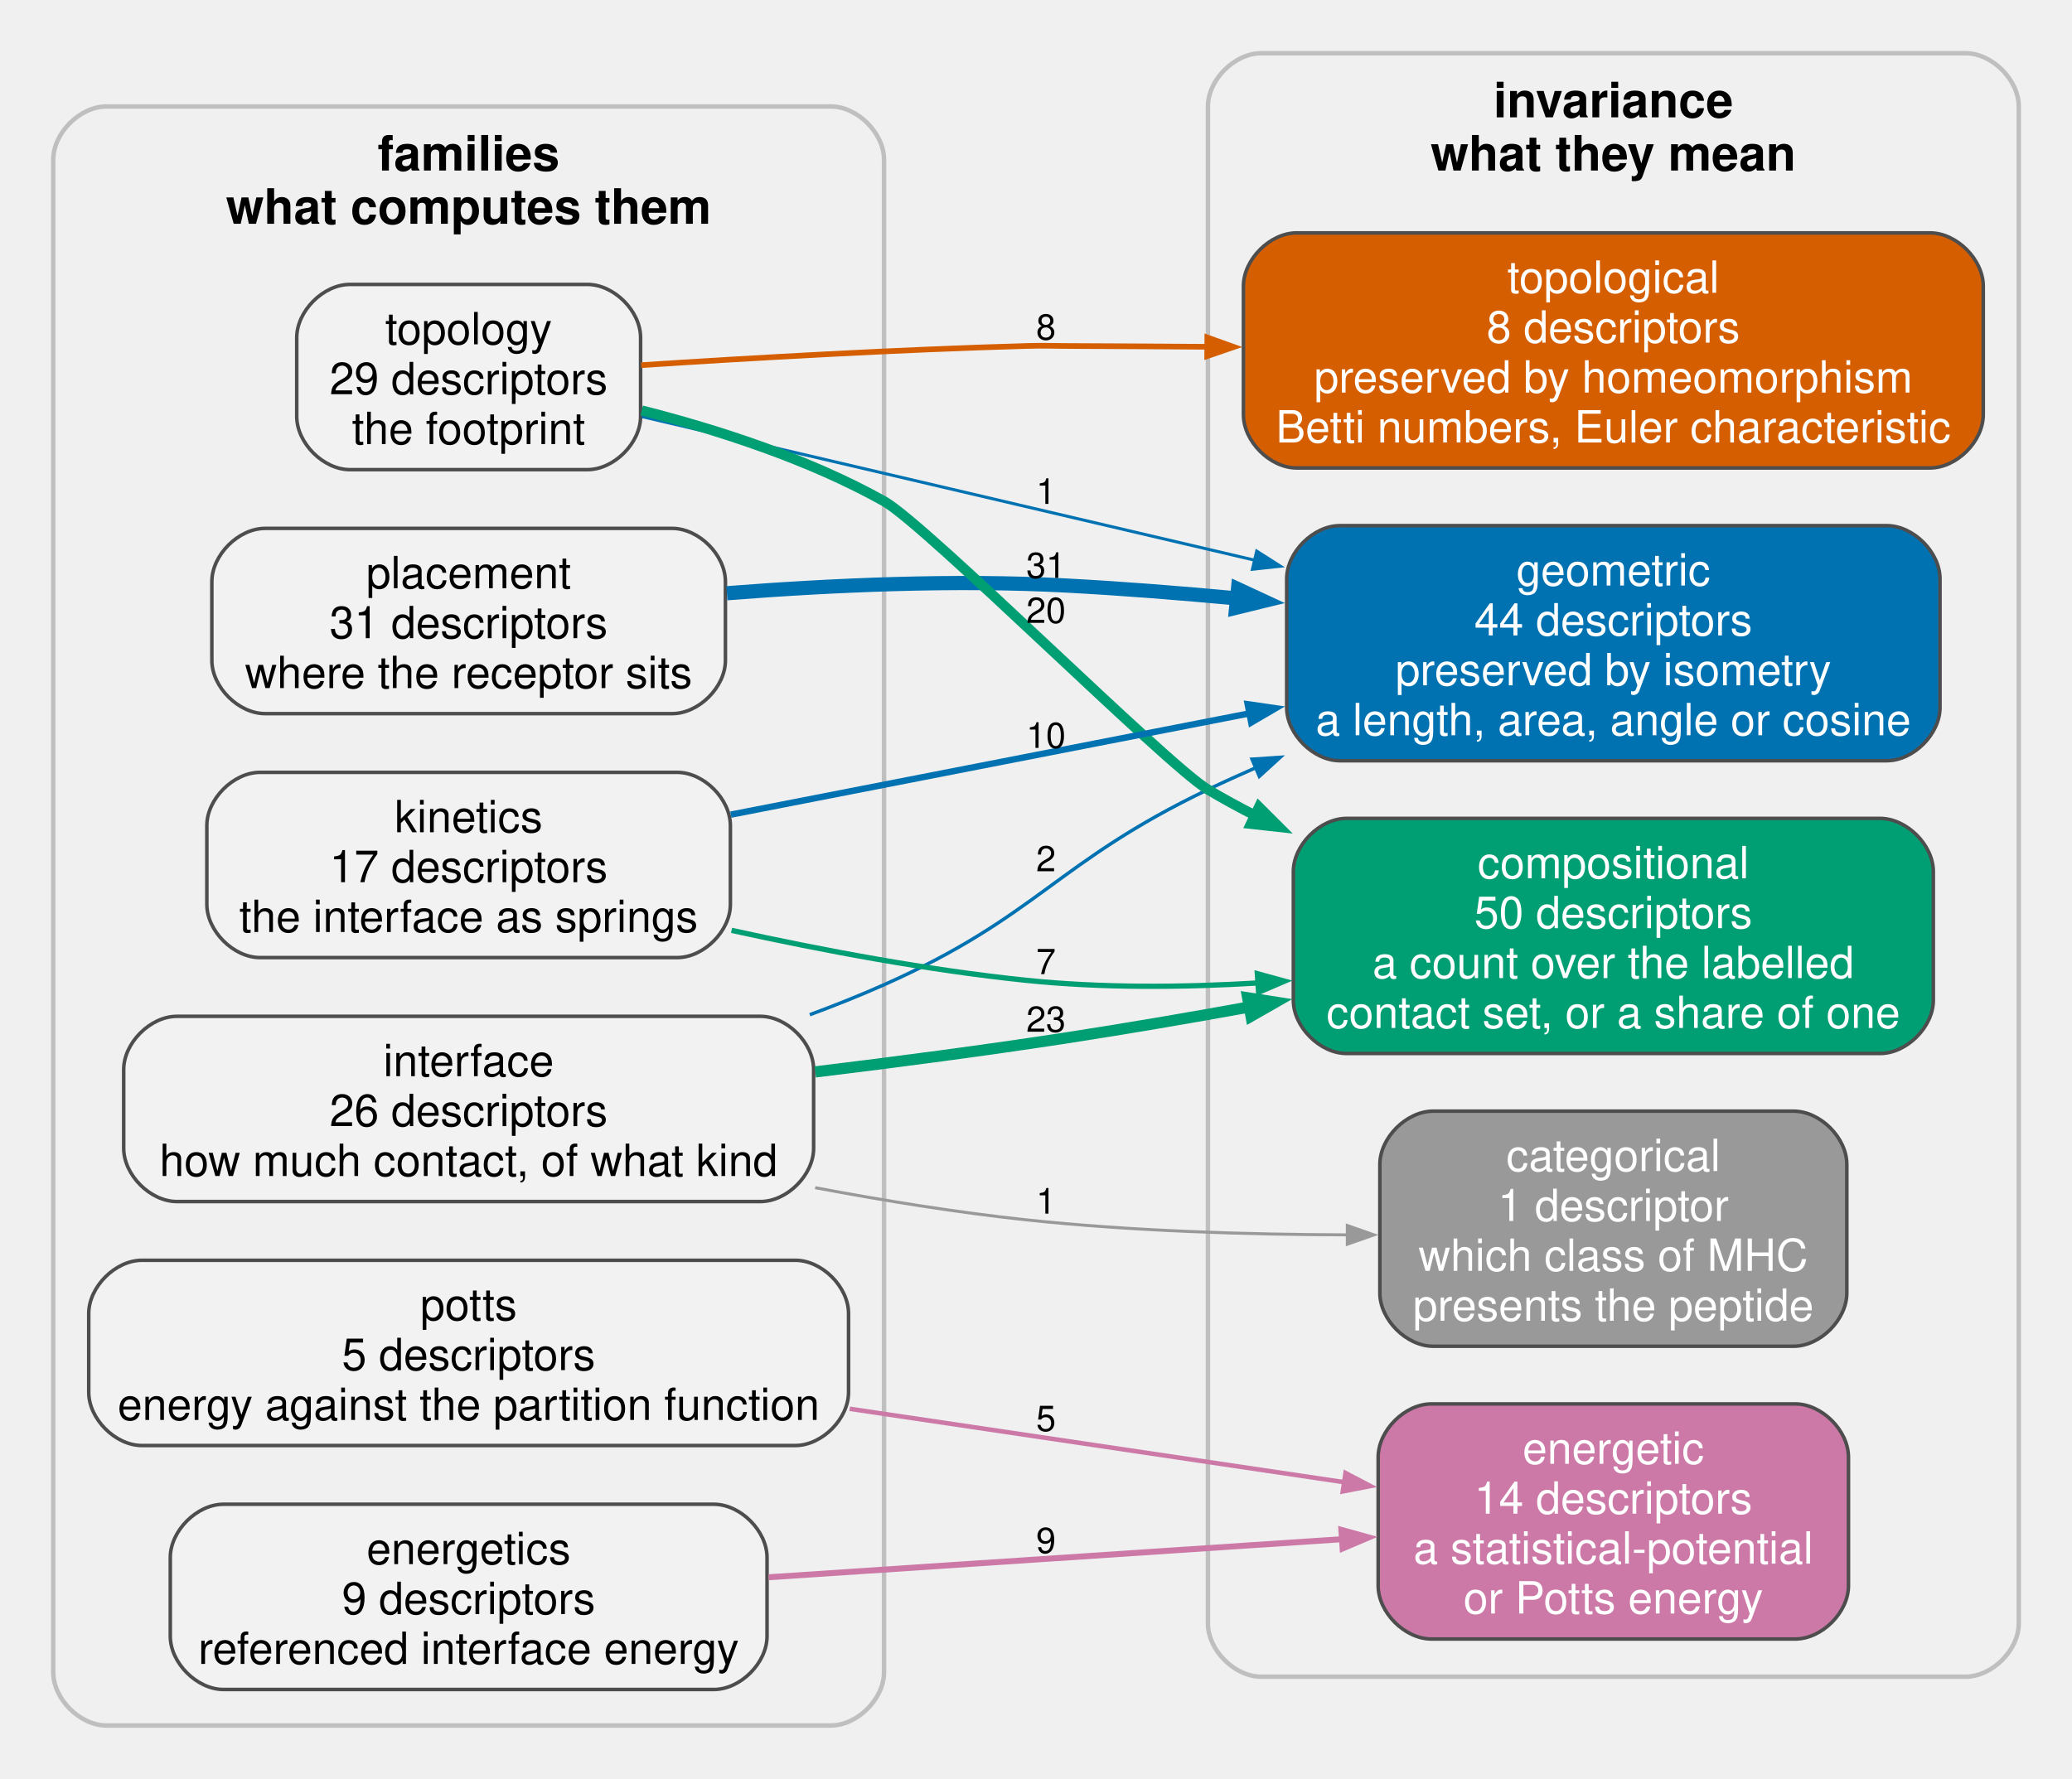
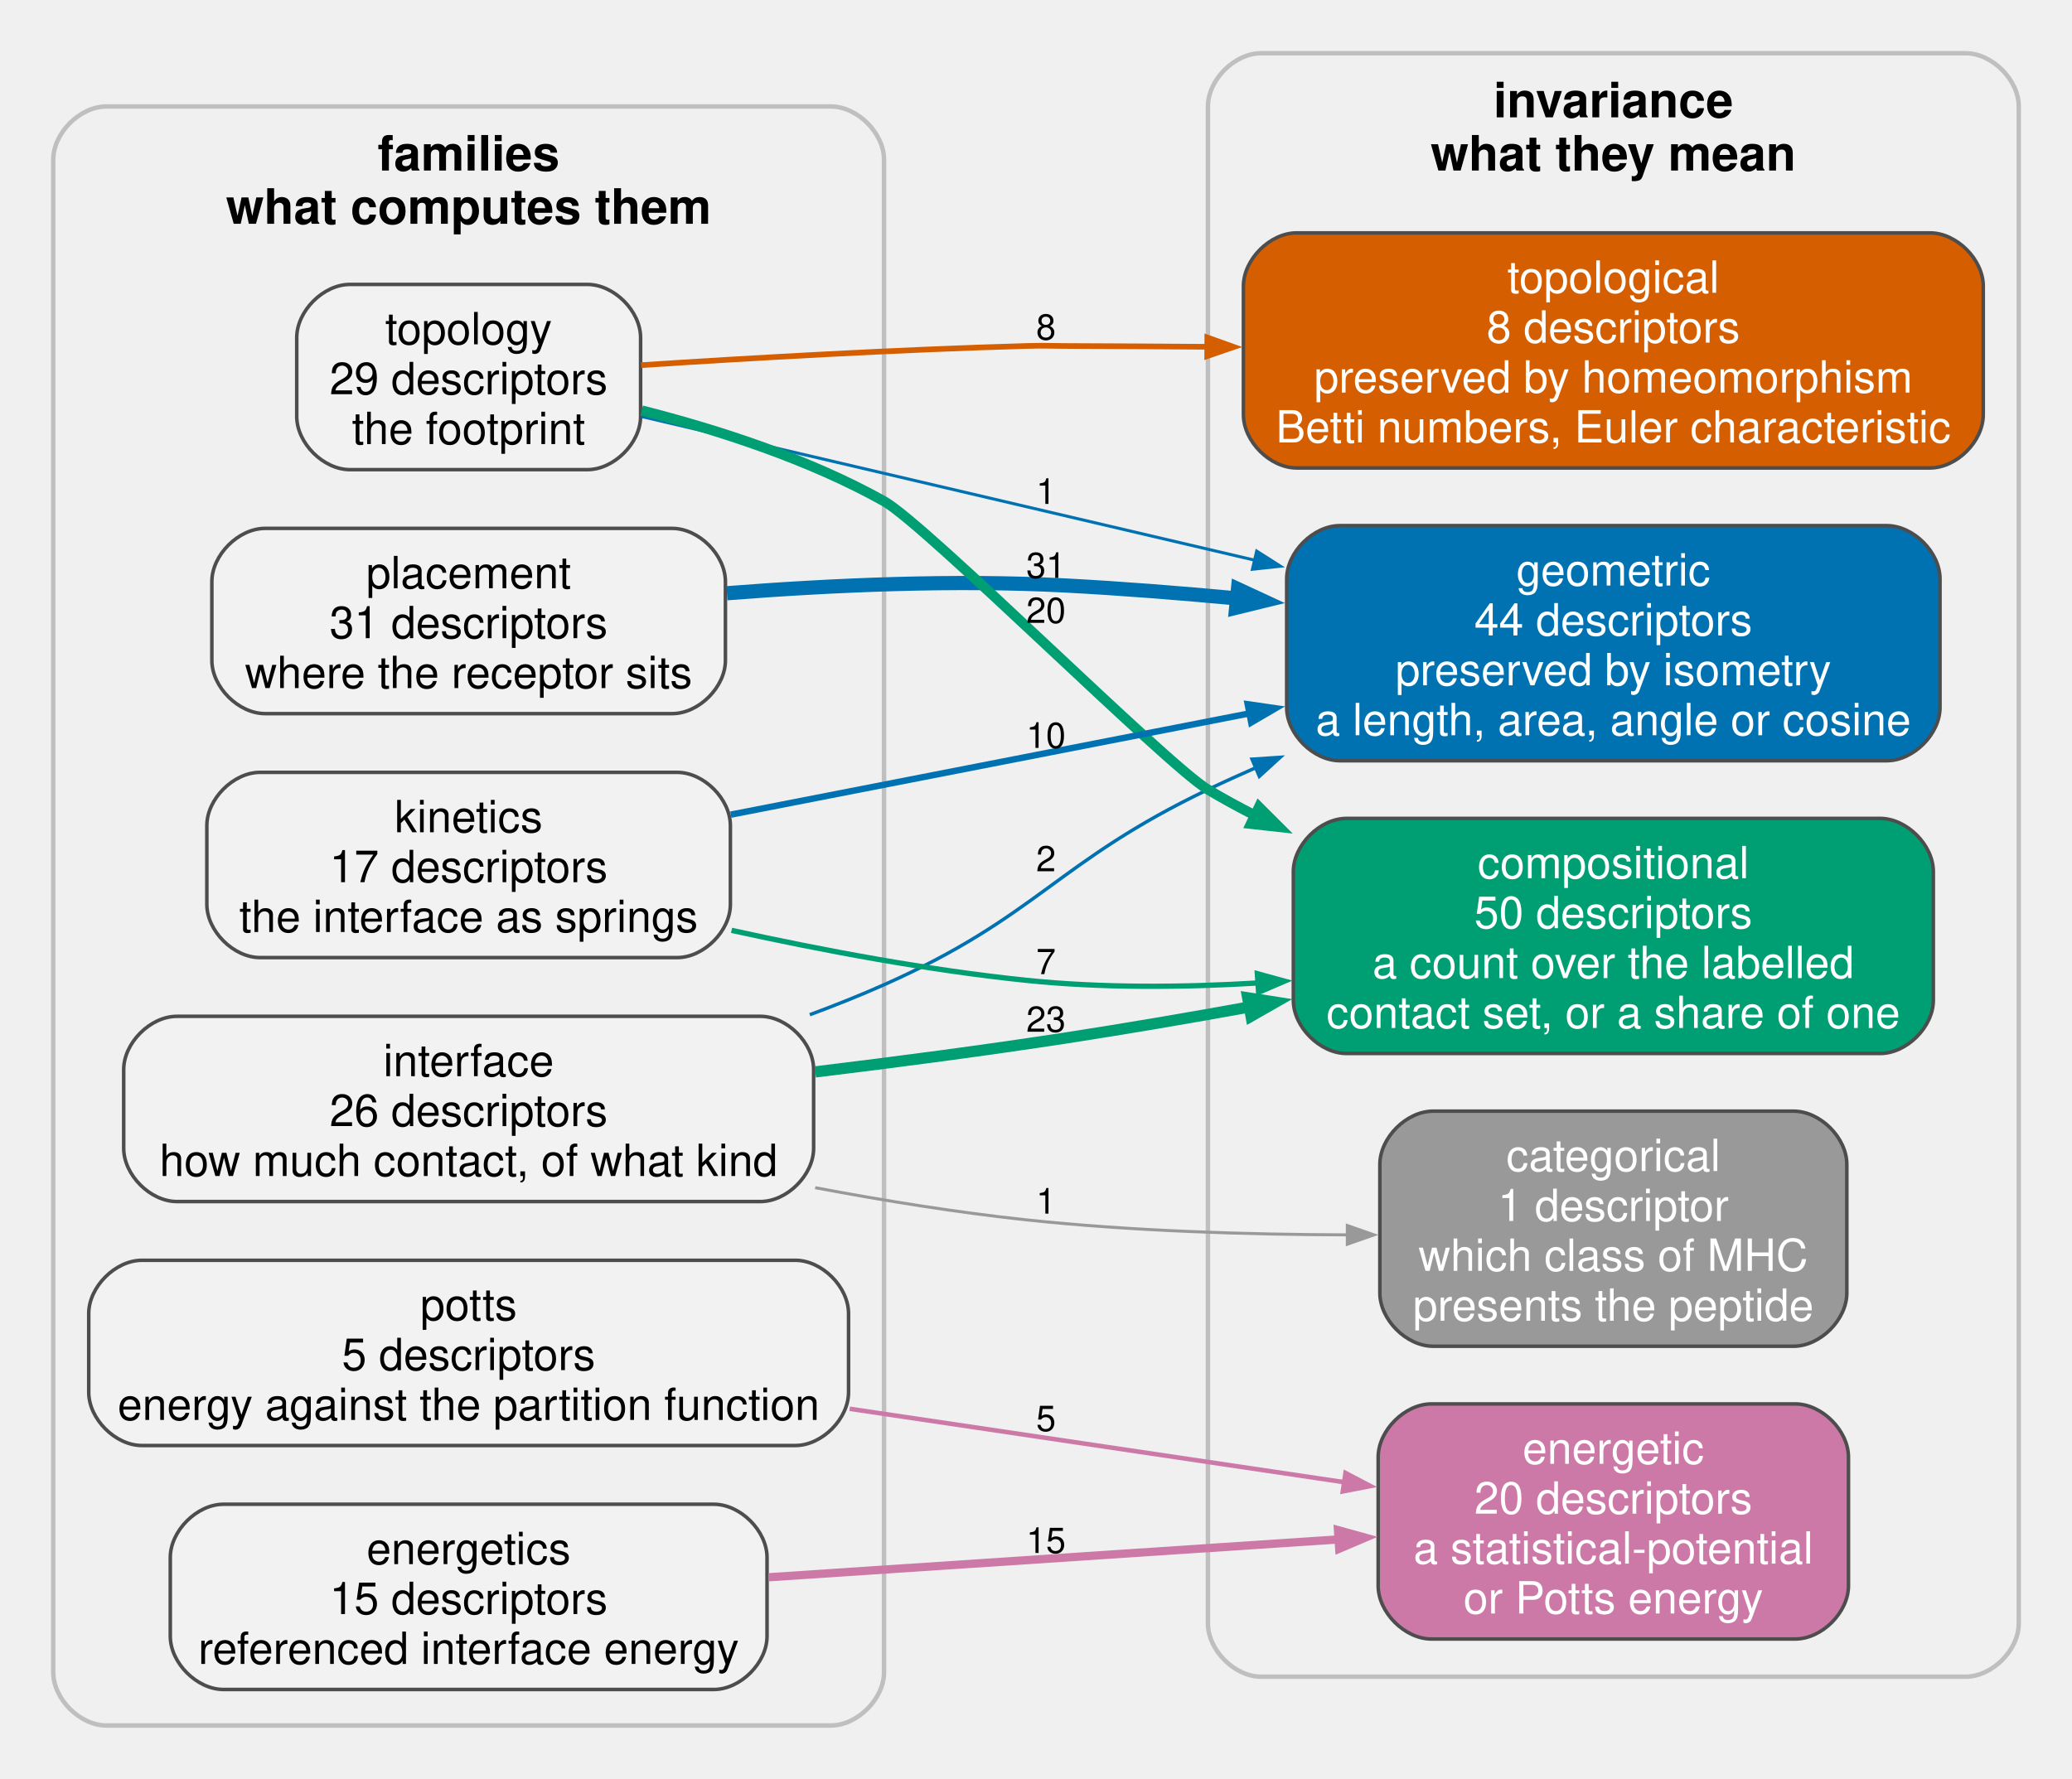
<svg xmlns="http://www.w3.org/2000/svg" width="467pt" height="401pt" viewBox="0.00 0.00 467.00 401.00">
  <g id="graph0" class="graph" transform="scale(1 1) rotate(0) translate(4 397)">
    <g id="clust1" class="cluster">
      <path fill="none" stroke="#bfbfbf" d="M20,-8C20,-8 183.25,-8 183.25,-8 189.25,-8 195.25,-14 195.25,-20 195.25,-20 195.25,-361 195.25,-361 195.25,-367 189.25,-373 183.25,-373 183.25,-373 20,-373 20,-373 14,-373 8,-367 8,-361 8,-361 8,-20 8,-20 8,-14 14,-8 20,-8" />
      <text xml:space="preserve" text-anchor="middle" x="101.62" y="-358.55" font-family="Helvetica,sans-Serif" font-weight="bold" font-size="11.00">families</text>
      <text xml:space="preserve" text-anchor="middle" x="101.62" y="-346.55" font-family="Helvetica,sans-Serif" font-weight="bold" font-size="11.00">what computes them</text>
    </g>
    <g id="clust2" class="cluster">
      <path fill="none" stroke="#bfbfbf" d="M280.25,-19C280.25,-19 439,-19 439,-19 445,-19 451,-25 451,-31 451,-31 451,-373 451,-373 451,-379 445,-385 439,-385 439,-385 280.25,-385 280.25,-385 274.25,-385 268.25,-379 268.25,-373 268.25,-373 268.25,-31 268.25,-31 268.25,-25 274.25,-19 280.25,-19" />
      <text xml:space="preserve" text-anchor="middle" x="359.62" y="-370.55" font-family="Helvetica,sans-Serif" font-weight="bold" font-size="11.00">invariance</text>
      <text xml:space="preserve" text-anchor="middle" x="359.62" y="-358.55" font-family="Helvetica,sans-Serif" font-weight="bold" font-size="11.00">what they mean</text>
    </g>
    <g id="node1" class="node">
      <path fill="#f2f2f2" stroke="#4d4d4d" stroke-width="0.8" d="M147.5,-277.88C147.5,-277.88 55.75,-277.88 55.75,-277.88 49.75,-277.88 43.75,-271.88 43.75,-265.88 43.75,-265.88 43.75,-248.12 43.75,-248.12 43.75,-242.12 49.75,-236.12 55.75,-236.12 55.75,-236.12 147.5,-236.12 147.5,-236.12 153.5,-236.12 159.5,-242.12 159.5,-248.12 159.5,-248.12 159.5,-265.88 159.5,-265.88 159.5,-271.88 153.5,-277.88 147.5,-277.88" />
      <text xml:space="preserve" text-anchor="middle" x="101.62" y="-264.38" font-family="Helvetica,sans-Serif" font-size="10.00">placement</text>
      <text xml:space="preserve" text-anchor="middle" x="101.62" y="-253.12" font-family="Helvetica,sans-Serif" font-size="10.00">31 descriptors</text>
      <text xml:space="preserve" text-anchor="middle" x="101.62" y="-241.88" font-family="Helvetica,sans-Serif" font-size="10.00">where the receptor sits</text>
    </g>
    <g id="node7" class="node">
      <path fill="#0072b2" stroke="#4d4d4d" stroke-width="0.8" d="M421.25,-278.5C421.25,-278.5 298,-278.5 298,-278.5 292,-278.5 286,-272.5 286,-266.5 286,-266.5 286,-237.5 286,-237.5 286,-231.5 292,-225.5 298,-225.5 298,-225.5 421.25,-225.5 421.25,-225.5 427.25,-225.5 433.25,-231.5 433.25,-237.5 433.25,-237.5 433.25,-266.5 433.25,-266.5 433.25,-272.5 427.25,-278.5 421.25,-278.5" />
      <text xml:space="preserve" text-anchor="middle" x="359.62" y="-265" font-family="Helvetica,sans-Serif" font-size="10.00" fill="white">geometric</text>
      <text xml:space="preserve" text-anchor="middle" x="359.62" y="-253.75" font-family="Helvetica,sans-Serif" font-size="10.00" fill="white">44 descriptors</text>
      <text xml:space="preserve" text-anchor="middle" x="359.62" y="-242.5" font-family="Helvetica,sans-Serif" font-size="10.00" fill="white">preserved by isometry</text>
      <text xml:space="preserve" text-anchor="middle" x="359.62" y="-231.25" font-family="Helvetica,sans-Serif" font-size="10.00" fill="white">a length, area, angle or cosine</text>
    </g>
    <g id="edge1" class="edge">
      <path fill="none" stroke="#0072b2" stroke-width="3.2" d="M159.84,-263.26C183.49,-265.11 211.19,-266.33 236.25,-265 248.75,-264.34 261.94,-263.3 274.85,-262.09" />
      <polygon fill="#0072b2" stroke="#0072b2" stroke-width="3.2" points="275.02,-264.18 280.78,-261.51 274.61,-260 275.02,-264.18" />
      <text xml:space="preserve" text-anchor="middle" x="231.75" y="-266.71" font-family="Helvetica,sans-Serif" font-size="8.00">31</text>
    </g>
    <g id="node2" class="node">
      <path fill="#f2f2f2" stroke="#4d4d4d" stroke-width="0.8" d="M167.38,-167.88C167.38,-167.88 35.88,-167.88 35.88,-167.88 29.88,-167.88 23.88,-161.88 23.88,-155.88 23.88,-155.88 23.88,-138.12 23.88,-138.12 23.88,-132.12 29.88,-126.12 35.88,-126.12 35.88,-126.12 167.38,-126.12 167.38,-126.12 173.38,-126.12 179.38,-132.12 179.38,-138.12 179.38,-138.12 179.38,-155.88 179.38,-155.88 179.38,-161.88 173.38,-167.88 167.38,-167.88" />
      <text xml:space="preserve" text-anchor="middle" x="101.62" y="-154.38" font-family="Helvetica,sans-Serif" font-size="10.00">interface</text>
      <text xml:space="preserve" text-anchor="middle" x="101.62" y="-143.12" font-family="Helvetica,sans-Serif" font-size="10.00">26 descriptors</text>
      <text xml:space="preserve" text-anchor="middle" x="101.62" y="-131.88" font-family="Helvetica,sans-Serif" font-size="10.00">how much contact, of what kind</text>
    </g>
    <g id="edge3" class="edge">
      <path fill="none" stroke="#0072b2" stroke-width="0.77" d="M178.52,-168.24C184.24,-170.36 189.88,-172.61 195.25,-175 229.87,-190.38 234.08,-202.65 268.25,-219 271.82,-220.71 275.51,-222.38 279.25,-224.02" />
      <polygon fill="#0072b2" stroke="#0072b2" stroke-width="0.77" points="278.19,-225.85 284.54,-226.27 279.84,-221.98 278.19,-225.85" />
      <text xml:space="preserve" text-anchor="middle" x="231.75" y="-200.57" font-family="Helvetica,sans-Serif" font-size="8.00">2</text>
    </g>
    <g id="node9" class="node">
      <path fill="#009e73" stroke="#4d4d4d" stroke-width="0.8" d="M419.75,-212.5C419.75,-212.5 299.5,-212.5 299.5,-212.5 293.5,-212.5 287.5,-206.5 287.5,-200.5 287.5,-200.5 287.5,-171.5 287.5,-171.5 287.5,-165.5 293.5,-159.5 299.5,-159.5 299.5,-159.5 419.75,-159.5 419.75,-159.5 425.75,-159.5 431.75,-165.5 431.75,-171.5 431.75,-171.5 431.75,-200.5 431.75,-200.5 431.75,-206.5 425.75,-212.5 419.75,-212.5" />
      <text xml:space="preserve" text-anchor="middle" x="359.62" y="-199" font-family="Helvetica,sans-Serif" font-size="10.00" fill="white">compositional</text>
      <text xml:space="preserve" text-anchor="middle" x="359.62" y="-187.75" font-family="Helvetica,sans-Serif" font-size="10.00" fill="white">50 descriptors</text>
      <text xml:space="preserve" text-anchor="middle" x="359.62" y="-176.5" font-family="Helvetica,sans-Serif" font-size="10.00" fill="white">a count over the labelled</text>
      <text xml:space="preserve" text-anchor="middle" x="359.62" y="-165.25" font-family="Helvetica,sans-Serif" font-size="10.00" fill="white">contact set, or a share of one</text>
    </g>
    <g id="edge2" class="edge">
      <path fill="none" stroke="#009e73" stroke-width="2.53" d="M179.76,-155.35C198.3,-157.6 218.01,-160.2 236.25,-163 249.7,-165.07 263.94,-167.51 277.77,-170.02" />
      <polygon fill="#009e73" stroke="#009e73" stroke-width="2.53" points="277.21,-172.05 283.49,-171.07 277.97,-167.92 277.21,-172.05" />
      <text xml:space="preserve" text-anchor="middle" x="231.75" y="-164.4" font-family="Helvetica,sans-Serif" font-size="8.00">23</text>
    </g>
    <g id="node11" class="node">
      <path fill="#999999" stroke="#4d4d4d" stroke-width="0.8" d="M400.25,-146.5C400.25,-146.5 319,-146.5 319,-146.5 313,-146.5 307,-140.5 307,-134.5 307,-134.5 307,-105.5 307,-105.5 307,-99.5 313,-93.5 319,-93.5 319,-93.5 400.25,-93.5 400.25,-93.5 406.25,-93.5 412.25,-99.5 412.25,-105.5 412.25,-105.5 412.25,-134.5 412.25,-134.5 412.25,-140.5 406.25,-146.5 400.25,-146.5" />
      <text xml:space="preserve" text-anchor="middle" x="359.62" y="-133" font-family="Helvetica,sans-Serif" font-size="10.00" fill="white">categorical</text>
      <text xml:space="preserve" text-anchor="middle" x="359.62" y="-121.75" font-family="Helvetica,sans-Serif" font-size="10.00" fill="white">1 descriptor</text>
      <text xml:space="preserve" text-anchor="middle" x="359.62" y="-110.5" font-family="Helvetica,sans-Serif" font-size="10.00" fill="white">which class of MHC</text>
      <text xml:space="preserve" text-anchor="middle" x="359.62" y="-99.25" font-family="Helvetica,sans-Serif" font-size="10.00" fill="white">presents the peptide</text>
    </g>
    <g id="edge4" class="edge">
      <path fill="none" stroke="#999999" stroke-width="0.68" d="M179.73,-129.25C195.38,-126.29 211.78,-123.66 227.25,-122 250.89,-119.47 277.05,-118.67 299.77,-118.61" />
      <polygon fill="#999999" stroke="#999999" stroke-width="0.68" points="299.67,-120.71 305.67,-118.61 299.67,-116.51 299.67,-120.71" />
      <text xml:space="preserve" text-anchor="middle" x="231.75" y="-123.4" font-family="Helvetica,sans-Serif" font-size="8.00">1</text>
    </g>
    <g id="node3" class="node">
      <path fill="#f2f2f2" stroke="#4d4d4d" stroke-width="0.8" d="M128.38,-332.88C128.38,-332.88 74.88,-332.88 74.88,-332.88 68.88,-332.88 62.88,-326.88 62.88,-320.88 62.88,-320.88 62.88,-303.12 62.88,-303.12 62.88,-297.12 68.88,-291.12 74.88,-291.12 74.88,-291.12 128.38,-291.12 128.38,-291.12 134.38,-291.12 140.38,-297.12 140.38,-303.12 140.38,-303.12 140.38,-320.88 140.38,-320.88 140.38,-326.88 134.38,-332.88 128.38,-332.88" />
      <text xml:space="preserve" text-anchor="middle" x="101.62" y="-319.38" font-family="Helvetica,sans-Serif" font-size="10.00">topology</text>
      <text xml:space="preserve" text-anchor="middle" x="101.62" y="-308.12" font-family="Helvetica,sans-Serif" font-size="10.00">29 descriptors</text>
      <text xml:space="preserve" text-anchor="middle" x="101.62" y="-296.88" font-family="Helvetica,sans-Serif" font-size="10.00">the footprint</text>
    </g>
    <g id="edge7" class="edge">
      <path fill="none" stroke="#0072b2" stroke-width="0.68" d="M140.67,-303.08C176.98,-294.57 232.82,-281.49 278.88,-270.69" />
      <polygon fill="#0072b2" stroke="#0072b2" stroke-width="0.68" points="279.24,-272.76 284.6,-269.35 278.28,-268.67 279.24,-272.76" />
      <text xml:space="preserve" text-anchor="middle" x="231.75" y="-283.4" font-family="Helvetica,sans-Serif" font-size="8.00">1</text>
    </g>
    <g id="node8" class="node">
      <path fill="#d55e00" stroke="#4d4d4d" stroke-width="0.8" d="M431,-344.5C431,-344.5 288.25,-344.5 288.25,-344.5 282.25,-344.5 276.25,-338.5 276.25,-332.5 276.25,-332.5 276.25,-303.5 276.25,-303.5 276.25,-297.5 282.25,-291.5 288.25,-291.5 288.25,-291.5 431,-291.5 431,-291.5 437,-291.5 443,-297.5 443,-303.5 443,-303.5 443,-332.5 443,-332.5 443,-338.5 437,-344.5 431,-344.5" />
      <text xml:space="preserve" text-anchor="middle" x="359.62" y="-331" font-family="Helvetica,sans-Serif" font-size="10.00" fill="white">topological</text>
      <text xml:space="preserve" text-anchor="middle" x="359.62" y="-319.75" font-family="Helvetica,sans-Serif" font-size="10.00" fill="white">8 descriptors</text>
      <text xml:space="preserve" text-anchor="middle" x="359.62" y="-308.5" font-family="Helvetica,sans-Serif" font-size="10.00" fill="white">preserved by homeomorphism</text>
      <text xml:space="preserve" text-anchor="middle" x="359.62" y="-297.25" font-family="Helvetica,sans-Serif" font-size="10.00" fill="white">Betti numbers, Euler characteristic</text>
    </g>
    <g id="edge6" class="edge">
      <path fill="none" stroke="#d55e00" stroke-width="1.27" d="M140.51,-314.68C165.19,-316.29 198.11,-318.18 227.25,-319 231.25,-319.11 232.25,-319.02 236.25,-319 246.59,-318.96 257.43,-318.9 268.19,-318.82" />
      <polygon fill="#d55e00" stroke="#d55e00" stroke-width="1.27" points="268.11,-320.92 274.09,-318.78 268.08,-316.72 268.11,-320.92" />
      <text xml:space="preserve" text-anchor="middle" x="231.75" y="-320.45" font-family="Helvetica,sans-Serif" font-size="8.00">8</text>
    </g>
    <g id="edge5" class="edge">
      <path fill="none" stroke="#009e73" stroke-width="2.28" d="M140.63,-304.47C157.99,-300.05 178.39,-293.44 195.25,-284 204.73,-278.69 258.93,-224.57 268.25,-219 271.73,-216.92 275.37,-214.94 279.09,-213.05" />
      <polygon fill="#009e73" stroke="#009e73" stroke-width="2.28" points="279.76,-215.06 284.26,-210.57 277.94,-211.27 279.76,-215.06" />
      <text xml:space="preserve" text-anchor="middle" x="231.75" y="-256.57" font-family="Helvetica,sans-Serif" font-size="8.00">20</text>
    </g>
    <g id="node4" class="node">
      <path fill="#f2f2f2" stroke="#4d4d4d" stroke-width="0.8" d="M156.88,-57.88C156.88,-57.88 46.37,-57.88 46.37,-57.88 40.38,-57.88 34.38,-51.88 34.38,-45.88 34.38,-45.88 34.38,-28.13 34.38,-28.13 34.38,-22.12 40.38,-16.12 46.38,-16.12 46.38,-16.12 156.88,-16.12 156.88,-16.12 162.88,-16.12 168.88,-22.12 168.88,-28.12 168.88,-28.12 168.88,-45.88 168.88,-45.88 168.88,-51.88 162.88,-57.88 156.88,-57.88" />
      <text xml:space="preserve" text-anchor="middle" x="101.62" y="-44.38" font-family="Helvetica,sans-Serif" font-size="10.00">energetics</text>
-       <text xml:space="preserve" text-anchor="middle" x="101.62" y="-33.12" font-family="Helvetica,sans-Serif" font-size="10.00">9 descriptors</text>
+       <text xml:space="preserve" text-anchor="middle" x="101.62" y="-33.12" font-family="Helvetica,sans-Serif" font-size="10.00">15 descriptors</text>
      <text xml:space="preserve" text-anchor="middle" x="101.62" y="-21.88" font-family="Helvetica,sans-Serif" font-size="10.00">referenced interface energy</text>
    </g>
    <g id="node10" class="node">
      <path fill="#cc79a7" stroke="#4d4d4d" stroke-width="0.8" d="M400.62,-80.5C400.62,-80.5 318.62,-80.5 318.62,-80.5 312.62,-80.5 306.62,-74.5 306.62,-68.5 306.62,-68.5 306.62,-39.5 306.62,-39.5 306.62,-33.5 312.62,-27.5 318.62,-27.5 318.62,-27.5 400.62,-27.5 400.62,-27.5 406.62,-27.5 412.62,-33.5 412.62,-39.5 412.62,-39.5 412.62,-68.5 412.62,-68.5 412.62,-74.5 406.62,-80.5 400.62,-80.5" />
      <text xml:space="preserve" text-anchor="middle" x="359.62" y="-67" font-family="Helvetica,sans-Serif" font-size="10.00" fill="white">energetic</text>
-       <text xml:space="preserve" text-anchor="middle" x="359.62" y="-55.75" font-family="Helvetica,sans-Serif" font-size="10.00" fill="white">14 descriptors</text>
+       <text xml:space="preserve" text-anchor="middle" x="359.62" y="-55.75" font-family="Helvetica,sans-Serif" font-size="10.00" fill="white">20 descriptors</text>
      <text xml:space="preserve" text-anchor="middle" x="359.62" y="-44.5" font-family="Helvetica,sans-Serif" font-size="10.00" fill="white">a statistical-potential</text>
      <text xml:space="preserve" text-anchor="middle" x="359.62" y="-33.25" font-family="Helvetica,sans-Serif" font-size="10.00" fill="white">or Potts energy</text>
    </g>
    <g id="edge8" class="edge">
-       <path fill="none" stroke="#cc79a7" stroke-width="1.35" d="M169.22,-41.42C209.36,-44.09 260.05,-47.45 298.89,-50.03" />
-       <polygon fill="#cc79a7" stroke="#cc79a7" stroke-width="1.35" points="298.33,-52.1 304.46,-50.4 298.61,-47.91 298.33,-52.1" />
-       <text xml:space="preserve" text-anchor="middle" x="231.75" y="-46.9" font-family="Helvetica,sans-Serif" font-size="8.00">9</text>
+       <path fill="none" stroke="#cc79a7" stroke-width="1.86" d="M169.22,-41.42C209.02,-44.07 259.21,-47.4 297.92,-49.97" />
+       <polygon fill="#cc79a7" stroke="#cc79a7" stroke-width="1.86" points="297.56,-52.05 303.69,-50.35 297.84,-47.86 297.56,-52.05" />
+       <text xml:space="preserve" text-anchor="middle" x="231.75" y="-46.9" font-family="Helvetica,sans-Serif" font-size="8.00">15</text>
    </g>
    <g id="node5" class="node">
      <path fill="#f2f2f2" stroke="#4d4d4d" stroke-width="0.8" d="M175.25,-112.88C175.25,-112.88 28,-112.88 28,-112.88 22,-112.88 16,-106.88 16,-100.88 16,-100.88 16,-83.12 16,-83.12 16,-77.12 22,-71.12 28,-71.12 28,-71.12 175.25,-71.12 175.25,-71.12 181.25,-71.12 187.25,-77.12 187.25,-83.12 187.25,-83.12 187.25,-100.88 187.25,-100.88 187.25,-106.88 181.25,-112.88 175.25,-112.88" />
      <text xml:space="preserve" text-anchor="middle" x="101.62" y="-99.38" font-family="Helvetica,sans-Serif" font-size="10.00">potts</text>
      <text xml:space="preserve" text-anchor="middle" x="101.62" y="-88.12" font-family="Helvetica,sans-Serif" font-size="10.00">5 descriptors</text>
      <text xml:space="preserve" text-anchor="middle" x="101.62" y="-76.88" font-family="Helvetica,sans-Serif" font-size="10.00">energy against the partition function</text>
    </g>
    <g id="edge9" class="edge">
      <path fill="none" stroke="#cc79a7" stroke-width="1.02" d="M187.51,-79.4C224.05,-73.98 265.89,-67.77 299.05,-62.84" />
      <polygon fill="#cc79a7" stroke="#cc79a7" stroke-width="1.02" points="299.26,-64.93 304.89,-61.98 298.65,-60.78 299.26,-64.93" />
      <text xml:space="preserve" text-anchor="middle" x="231.75" y="-74.4" font-family="Helvetica,sans-Serif" font-size="8.00">5</text>
    </g>
    <g id="node6" class="node">
      <path fill="#f2f2f2" stroke="#4d4d4d" stroke-width="0.8" d="M148.62,-222.88C148.62,-222.88 54.62,-222.88 54.62,-222.88 48.62,-222.88 42.62,-216.88 42.62,-210.88 42.62,-210.88 42.62,-193.12 42.62,-193.12 42.62,-187.12 48.62,-181.12 54.62,-181.12 54.62,-181.12 148.62,-181.12 148.62,-181.12 154.62,-181.12 160.62,-187.12 160.62,-193.12 160.62,-193.12 160.62,-210.88 160.62,-210.88 160.62,-216.88 154.62,-222.88 148.62,-222.88" />
      <text xml:space="preserve" text-anchor="middle" x="101.62" y="-209.38" font-family="Helvetica,sans-Serif" font-size="10.00">kinetics</text>
      <text xml:space="preserve" text-anchor="middle" x="101.62" y="-198.12" font-family="Helvetica,sans-Serif" font-size="10.00">17 descriptors</text>
      <text xml:space="preserve" text-anchor="middle" x="101.62" y="-186.88" font-family="Helvetica,sans-Serif" font-size="10.00">the interface as springs</text>
    </g>
    <g id="edge10" class="edge">
      <path fill="none" stroke="#0072b2" stroke-width="1.44" d="M160.72,-213.35C195.28,-220.1 239.67,-228.77 277.64,-236.18" />
      <polygon fill="#0072b2" stroke="#0072b2" stroke-width="1.44" points="277.21,-238.24 283.5,-237.33 278.01,-234.12 277.21,-238.24" />
      <text xml:space="preserve" text-anchor="middle" x="231.75" y="-228.4" font-family="Helvetica,sans-Serif" font-size="8.00">10</text>
    </g>
    <g id="edge11" class="edge">
      <path fill="none" stroke="#009e73" stroke-width="1.19" d="M160.88,-187.26C181.68,-182.69 205.37,-178.26 227.25,-176 244.27,-174.24 262.57,-174.37 279.93,-175.42" />
      <polygon fill="#009e73" stroke="#009e73" stroke-width="1.19" points="279.39,-177.49 285.52,-175.81 279.67,-173.3 279.39,-177.49" />
      <text xml:space="preserve" text-anchor="middle" x="231.75" y="-177.4" font-family="Helvetica,sans-Serif" font-size="8.00">7</text>
    </g>
  </g>
</svg>
